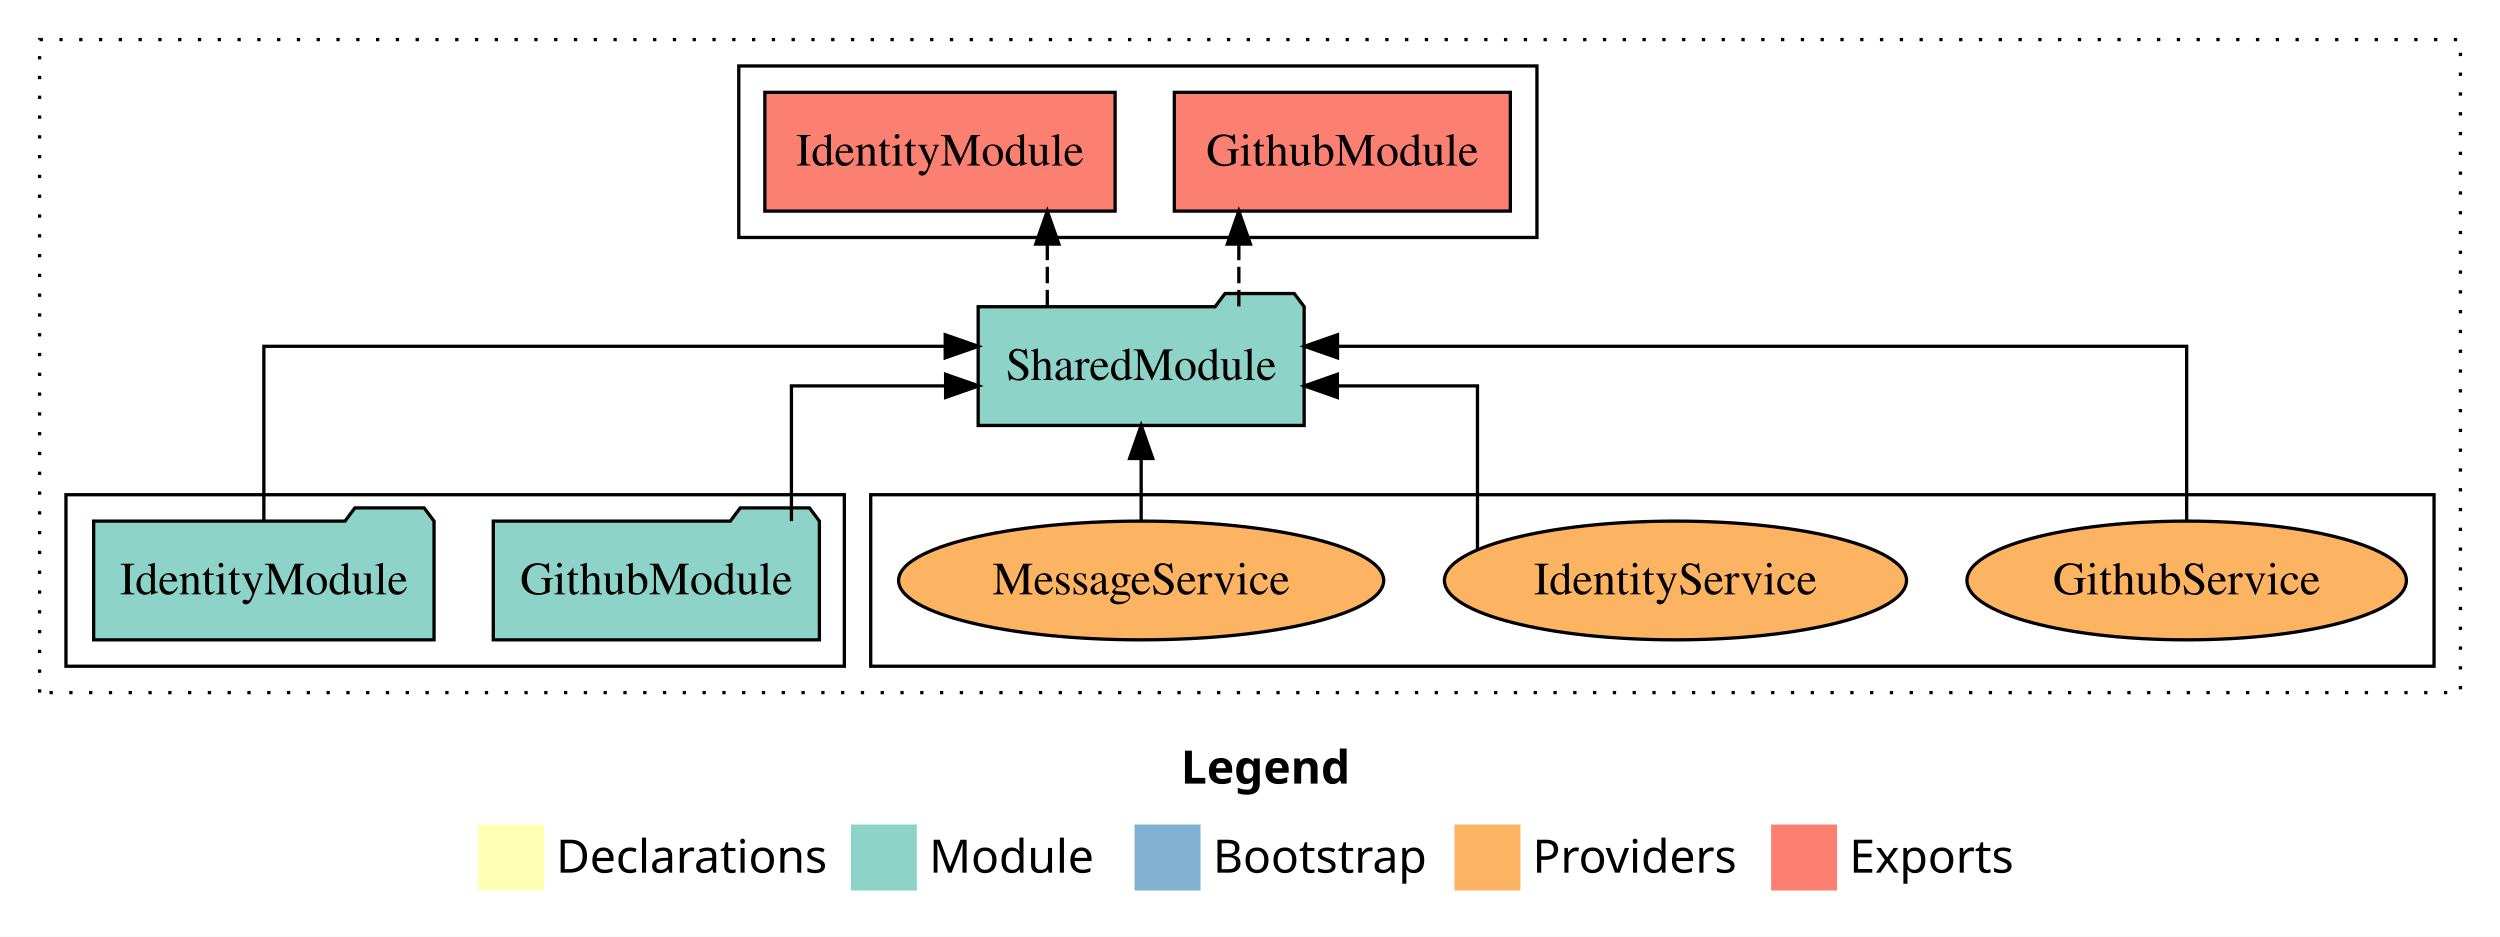
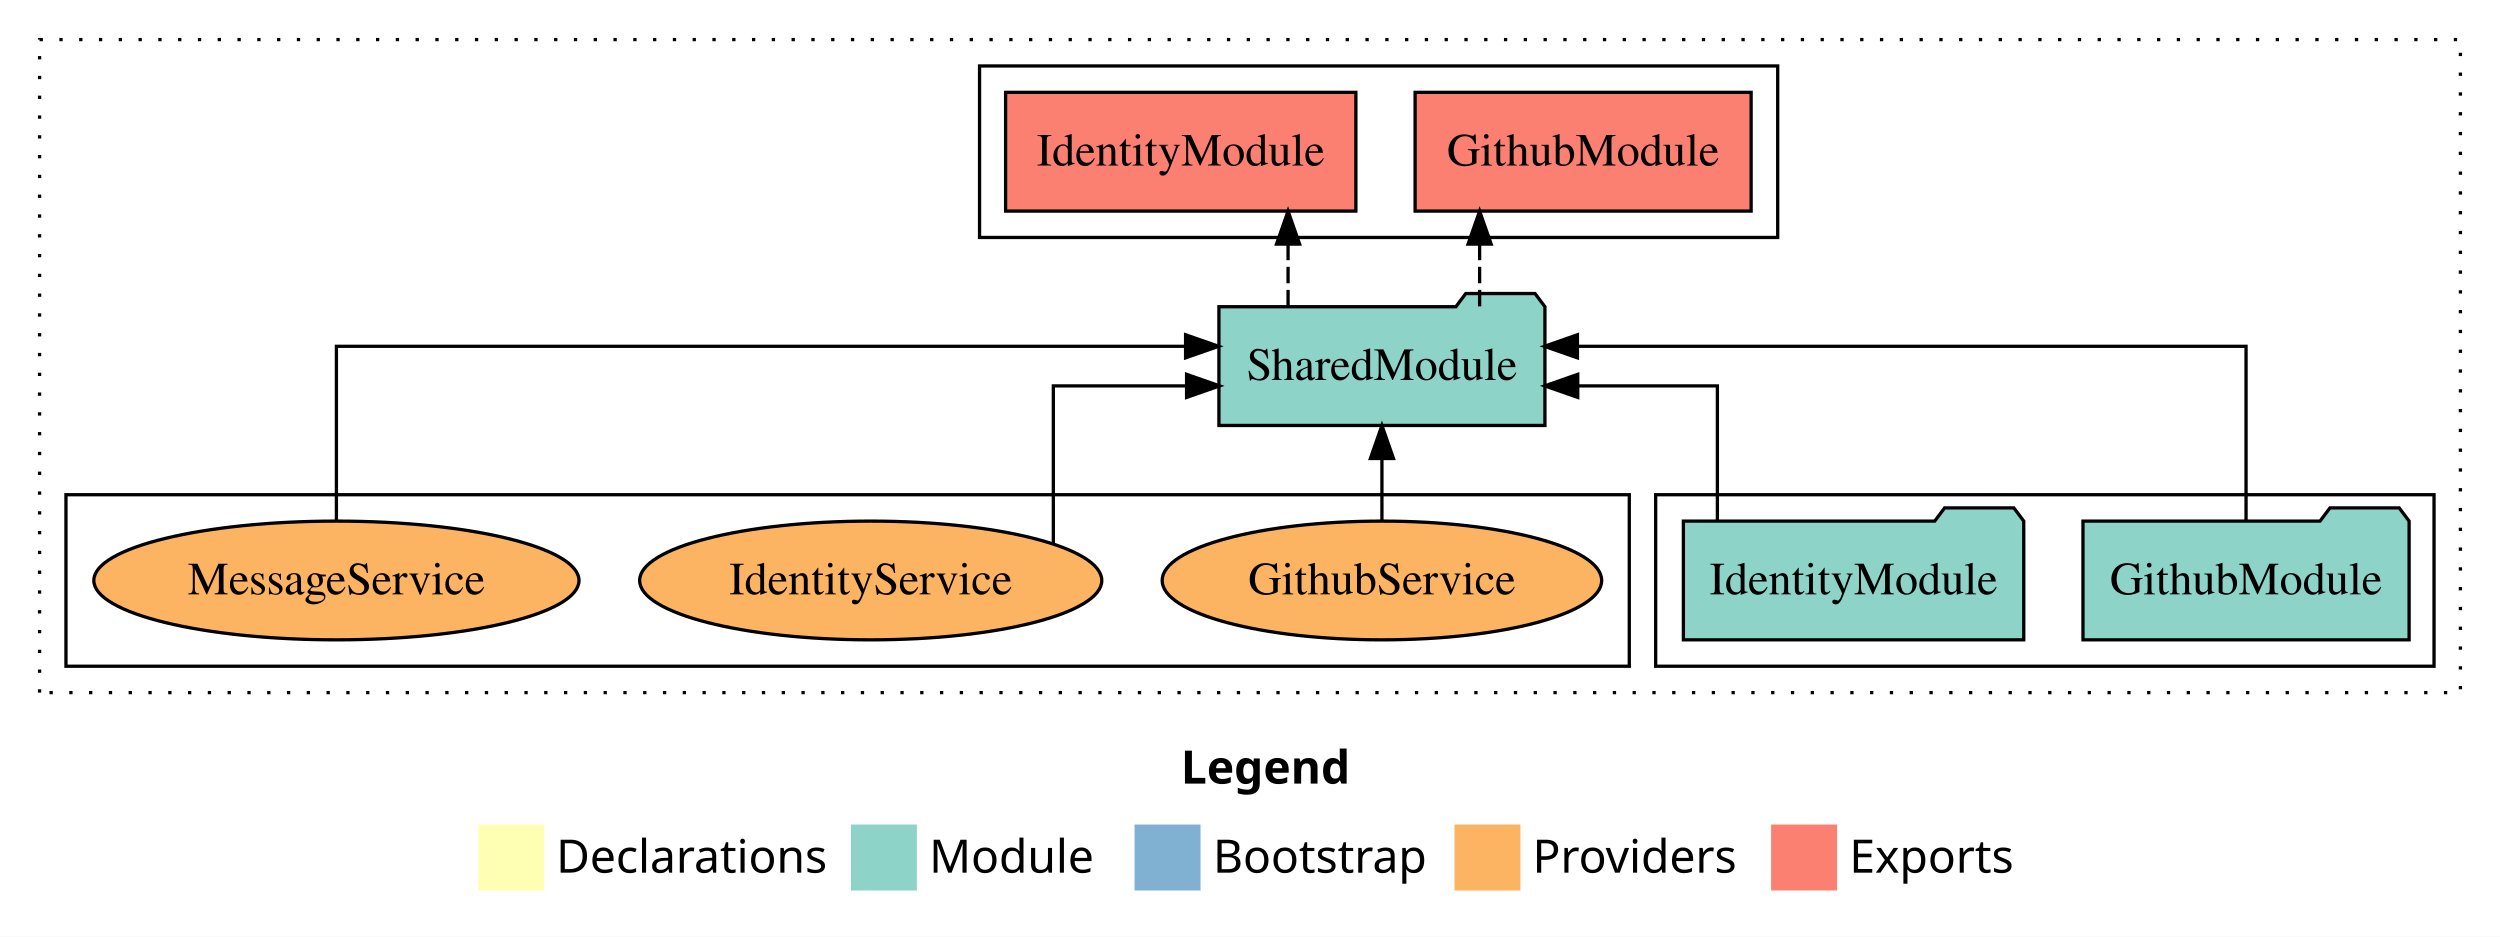
<svg xmlns="http://www.w3.org/2000/svg" width="758pt" height="284pt" viewBox="0.00 0.00 758.00 284.00">
  <g id="graph0" class="graph" transform="scale(1 1) rotate(0) translate(4 280)">
    <polygon fill="white" stroke="transparent" points="-4,4 -4,-280 754,-280 754,4 -4,4" />
    <text text-anchor="start" x="354.01" y="-42.4" font-family="sans-serif" font-weight="bold" font-size="14.00">Legend</text>
    <polygon fill="#ffffb3" stroke="transparent" points="141,-10 141,-30 161,-30 161,-10 141,-10" />
    <text text-anchor="start" x="164.63" y="-15.4" font-family="sans-serif" font-size="14.00">  Declarations</text>
    <polygon fill="#8dd3c7" stroke="transparent" points="254,-10 254,-30 274,-30 274,-10 254,-10" />
    <text text-anchor="start" x="277.73" y="-15.4" font-family="sans-serif" font-size="14.00">  Module</text>
    <polygon fill="#80b1d3" stroke="transparent" points="340,-10 340,-30 360,-30 360,-10 340,-10" />
    <text text-anchor="start" x="363.78" y="-15.4" font-family="sans-serif" font-size="14.00">  Bootstrap</text>
    <polygon fill="#fdb462" stroke="transparent" points="437,-10 437,-30 457,-30 457,-10 437,-10" />
    <text text-anchor="start" x="460.67" y="-15.4" font-family="sans-serif" font-size="14.00">  Providers</text>
    <polygon fill="#fb8072" stroke="transparent" points="533,-10 533,-30 553,-30 553,-10 533,-10" />
    <text text-anchor="start" x="556.73" y="-15.4" font-family="sans-serif" font-size="14.00">  Exports</text>
    <g id="clust1" class="cluster">
      <polygon fill="none" stroke="black" stroke-dasharray="1,5" points="8,-70 8,-268 742,-268 742,-70 8,-70" />
    </g>
+     <g id="clust3" class="cluster">
+       <polygon fill="none" stroke="black" points="498,-78 498,-130 734,-130 734,-78 498,-78" />
+     </g>
    <g id="clust6" class="cluster">
-       <polygon fill="none" stroke="black" points="260,-78 260,-130 734,-130 734,-78 260,-78" />
+       <polygon fill="none" stroke="black" points="16,-78 16,-130 490,-130 490,-78 16,-78" />
    </g>
    <g id="clust4" class="cluster">
-       <polygon fill="none" stroke="black" points="220,-208 220,-260 462,-260 462,-208 220,-208" />
-     </g>
-     <g id="clust3" class="cluster">
-       <polygon fill="none" stroke="black" points="16,-78 16,-130 252,-130 252,-78 16,-78" />
+       <polygon fill="none" stroke="black" points="293,-208 293,-260 535,-260 535,-208 293,-208" />
    </g>
    <g id="node1" class="node">
-       <polygon fill="#8dd3c7" stroke="black" points="244.44,-122 241.44,-126 220.44,-126 217.44,-122 145.56,-122 145.56,-86 244.44,-86 244.44,-122" />
-       <text text-anchor="middle" x="195" y="-99.8" font-family="Times,serif" font-size="14.00">GithubModule</text>
+       <polygon fill="#8dd3c7" stroke="black" points="726.44,-122 723.44,-126 702.44,-126 699.44,-122 627.56,-122 627.56,-86 726.44,-86 726.44,-122" />
+       <text text-anchor="middle" x="677" y="-99.8" font-family="Times,serif" font-size="14.00">GithubModule</text>
    </g>
    <g id="node3" class="node">
-       <polygon fill="#8dd3c7" stroke="black" points="391.42,-187 388.42,-191 367.42,-191 364.42,-187 292.58,-187 292.58,-151 391.42,-151 391.42,-187" />
-       <text text-anchor="middle" x="342" y="-164.8" font-family="Times,serif" font-size="14.00">SharedModule</text>
+       <polygon fill="#8dd3c7" stroke="black" points="464.42,-187 461.42,-191 440.42,-191 437.42,-187 365.58,-187 365.58,-151 464.42,-151 464.42,-187" />
+       <text text-anchor="middle" x="415" y="-164.8" font-family="Times,serif" font-size="14.00">SharedModule</text>
    </g>
    <g id="edge1" class="edge">
-       <path fill="none" stroke="black" d="M235.96,-122.02C235.96,-139.37 235.96,-163 235.96,-163 235.96,-163 282.71,-163 282.71,-163" />
-       <polygon fill="black" stroke="black" points="282.71,-166.5 292.71,-163 282.71,-159.5 282.71,-166.5" />
+       <path fill="none" stroke="black" d="M677,-122.28C677,-143.32 677,-175 677,-175 677,-175 474.28,-175 474.28,-175" />
+       <polygon fill="black" stroke="black" points="474.28,-171.5 464.28,-175 474.28,-178.5 474.28,-171.5" />
    </g>
    <g id="node2" class="node">
-       <polygon fill="#8dd3c7" stroke="black" points="127.6,-122 124.6,-126 103.6,-126 100.6,-122 24.4,-122 24.4,-86 127.6,-86 127.6,-122" />
-       <text text-anchor="middle" x="76" y="-99.8" font-family="Times,serif" font-size="14.00">IdentityModule</text>
+       <polygon fill="#8dd3c7" stroke="black" points="609.6,-122 606.6,-126 585.6,-126 582.6,-122 506.4,-122 506.4,-86 609.6,-86 609.6,-122" />
+       <text text-anchor="middle" x="558" y="-99.8" font-family="Times,serif" font-size="14.00">IdentityModule</text>
    </g>
    <g id="edge2" class="edge">
-       <path fill="none" stroke="black" d="M76,-122.28C76,-143.32 76,-175 76,-175 76,-175 282.59,-175 282.59,-175" />
-       <polygon fill="black" stroke="black" points="282.59,-178.5 292.59,-175 282.59,-171.5 282.59,-178.5" />
+       <path fill="none" stroke="black" d="M516.71,-122.02C516.71,-139.37 516.71,-163 516.71,-163 516.71,-163 474.37,-163 474.37,-163" />
+       <polygon fill="black" stroke="black" points="474.37,-159.5 464.37,-163 474.37,-166.5 474.37,-159.5" />
    </g>
    <g id="node4" class="node">
-       <polygon fill="#fb8072" stroke="black" points="453.94,-252 352.06,-252 352.06,-216 453.94,-216 453.94,-252" />
-       <text text-anchor="middle" x="403" y="-229.8" font-family="Times,serif" font-size="14.00">GithubModule </text>
+       <polygon fill="#fb8072" stroke="black" points="526.94,-252 425.06,-252 425.06,-216 526.94,-216 526.94,-252" />
+       <text text-anchor="middle" x="476" y="-229.8" font-family="Times,serif" font-size="14.00">GithubModule </text>
    </g>
    <g id="edge3" class="edge">
-       <path fill="none" stroke="black" stroke-dasharray="5,2" d="M371.62,-187.11C371.62,-187.11 371.62,-205.99 371.62,-205.99" />
-       <polygon fill="black" stroke="black" points="368.12,-205.99 371.62,-215.99 375.12,-205.99 368.12,-205.99" />
+       <path fill="none" stroke="black" stroke-dasharray="5,2" d="M444.62,-187.11C444.62,-187.11 444.62,-205.99 444.62,-205.99" />
+       <polygon fill="black" stroke="black" points="441.12,-205.99 444.62,-215.99 448.12,-205.99 441.12,-205.99" />
    </g>
    <g id="node5" class="node">
-       <polygon fill="#fb8072" stroke="black" points="334.1,-252 227.9,-252 227.9,-216 334.1,-216 334.1,-252" />
-       <text text-anchor="middle" x="281" y="-229.8" font-family="Times,serif" font-size="14.00">IdentityModule </text>
+       <polygon fill="#fb8072" stroke="black" points="407.1,-252 300.9,-252 300.9,-216 407.1,-216 407.1,-252" />
+       <text text-anchor="middle" x="354" y="-229.8" font-family="Times,serif" font-size="14.00">IdentityModule </text>
    </g>
    <g id="edge4" class="edge">
-       <path fill="none" stroke="black" stroke-dasharray="5,2" d="M313.54,-187.11C313.54,-187.11 313.54,-205.99 313.54,-205.99" />
-       <polygon fill="black" stroke="black" points="310.04,-205.99 313.54,-215.99 317.04,-205.99 310.04,-205.99" />
+       <path fill="none" stroke="black" stroke-dasharray="5,2" d="M386.54,-187.11C386.54,-187.11 386.54,-205.99 386.54,-205.99" />
+       <polygon fill="black" stroke="black" points="383.04,-205.99 386.54,-215.99 390.04,-205.99 383.04,-205.99" />
    </g>
    <g id="node6" class="node">
-       <ellipse fill="#fdb462" stroke="black" cx="659" cy="-104" rx="66.63" ry="18" />
-       <text text-anchor="middle" x="659" y="-99.8" font-family="Times,serif" font-size="14.00">GithubService</text>
+       <ellipse fill="#fdb462" stroke="black" cx="415" cy="-104" rx="66.63" ry="18" />
+       <text text-anchor="middle" x="415" y="-99.8" font-family="Times,serif" font-size="14.00">GithubService</text>
    </g>
    <g id="edge5" class="edge">
-       <path fill="none" stroke="black" d="M659,-122.28C659,-143.32 659,-175 659,-175 659,-175 401.53,-175 401.53,-175" />
-       <polygon fill="black" stroke="black" points="401.53,-171.5 391.53,-175 401.53,-178.5 401.53,-171.5" />
+       <path fill="none" stroke="black" d="M415,-122.11C415,-122.11 415,-140.99 415,-140.99" />
+       <polygon fill="black" stroke="black" points="411.5,-140.99 415,-150.99 418.5,-140.99 411.5,-140.99" />
    </g>
    <g id="node7" class="node">
-       <ellipse fill="#fdb462" stroke="black" cx="504" cy="-104" rx="70.06" ry="18" />
-       <text text-anchor="middle" x="504" y="-99.8" font-family="Times,serif" font-size="14.00">IdentityService</text>
+       <ellipse fill="#fdb462" stroke="black" cx="260" cy="-104" rx="70.06" ry="18" />
+       <text text-anchor="middle" x="260" y="-99.8" font-family="Times,serif" font-size="14.00">IdentityService</text>
    </g>
    <g id="edge6" class="edge">
-       <path fill="none" stroke="black" d="M443.97,-113.48C443.97,-130.16 443.97,-163 443.97,-163 443.97,-163 401.49,-163 401.49,-163" />
-       <polygon fill="black" stroke="black" points="401.49,-159.5 391.49,-163 401.49,-166.5 401.49,-159.5" />
+       <path fill="none" stroke="black" d="M315.37,-115.1C315.37,-132.19 315.37,-163 315.37,-163 315.37,-163 355.77,-163 355.77,-163" />
+       <polygon fill="black" stroke="black" points="355.77,-166.5 365.77,-163 355.77,-159.5 355.77,-166.5" />
    </g>
    <g id="node8" class="node">
-       <ellipse fill="#fdb462" stroke="black" cx="342" cy="-104" rx="73.55" ry="18" />
-       <text text-anchor="middle" x="342" y="-99.8" font-family="Times,serif" font-size="14.00">MessageService</text>
+       <ellipse fill="#fdb462" stroke="black" cx="98" cy="-104" rx="73.55" ry="18" />
+       <text text-anchor="middle" x="98" y="-99.8" font-family="Times,serif" font-size="14.00">MessageService</text>
    </g>
    <g id="edge7" class="edge">
-       <path fill="none" stroke="black" d="M342,-122.11C342,-122.11 342,-140.99 342,-140.99" />
-       <polygon fill="black" stroke="black" points="338.5,-140.99 342,-150.99 345.5,-140.99 338.5,-140.99" />
+       <path fill="none" stroke="black" d="M98,-122.28C98,-143.32 98,-175 98,-175 98,-175 355.47,-175 355.47,-175" />
+       <polygon fill="black" stroke="black" points="355.47,-178.5 365.47,-175 355.47,-171.5 355.47,-178.5" />
    </g>
  </g>
</svg>
